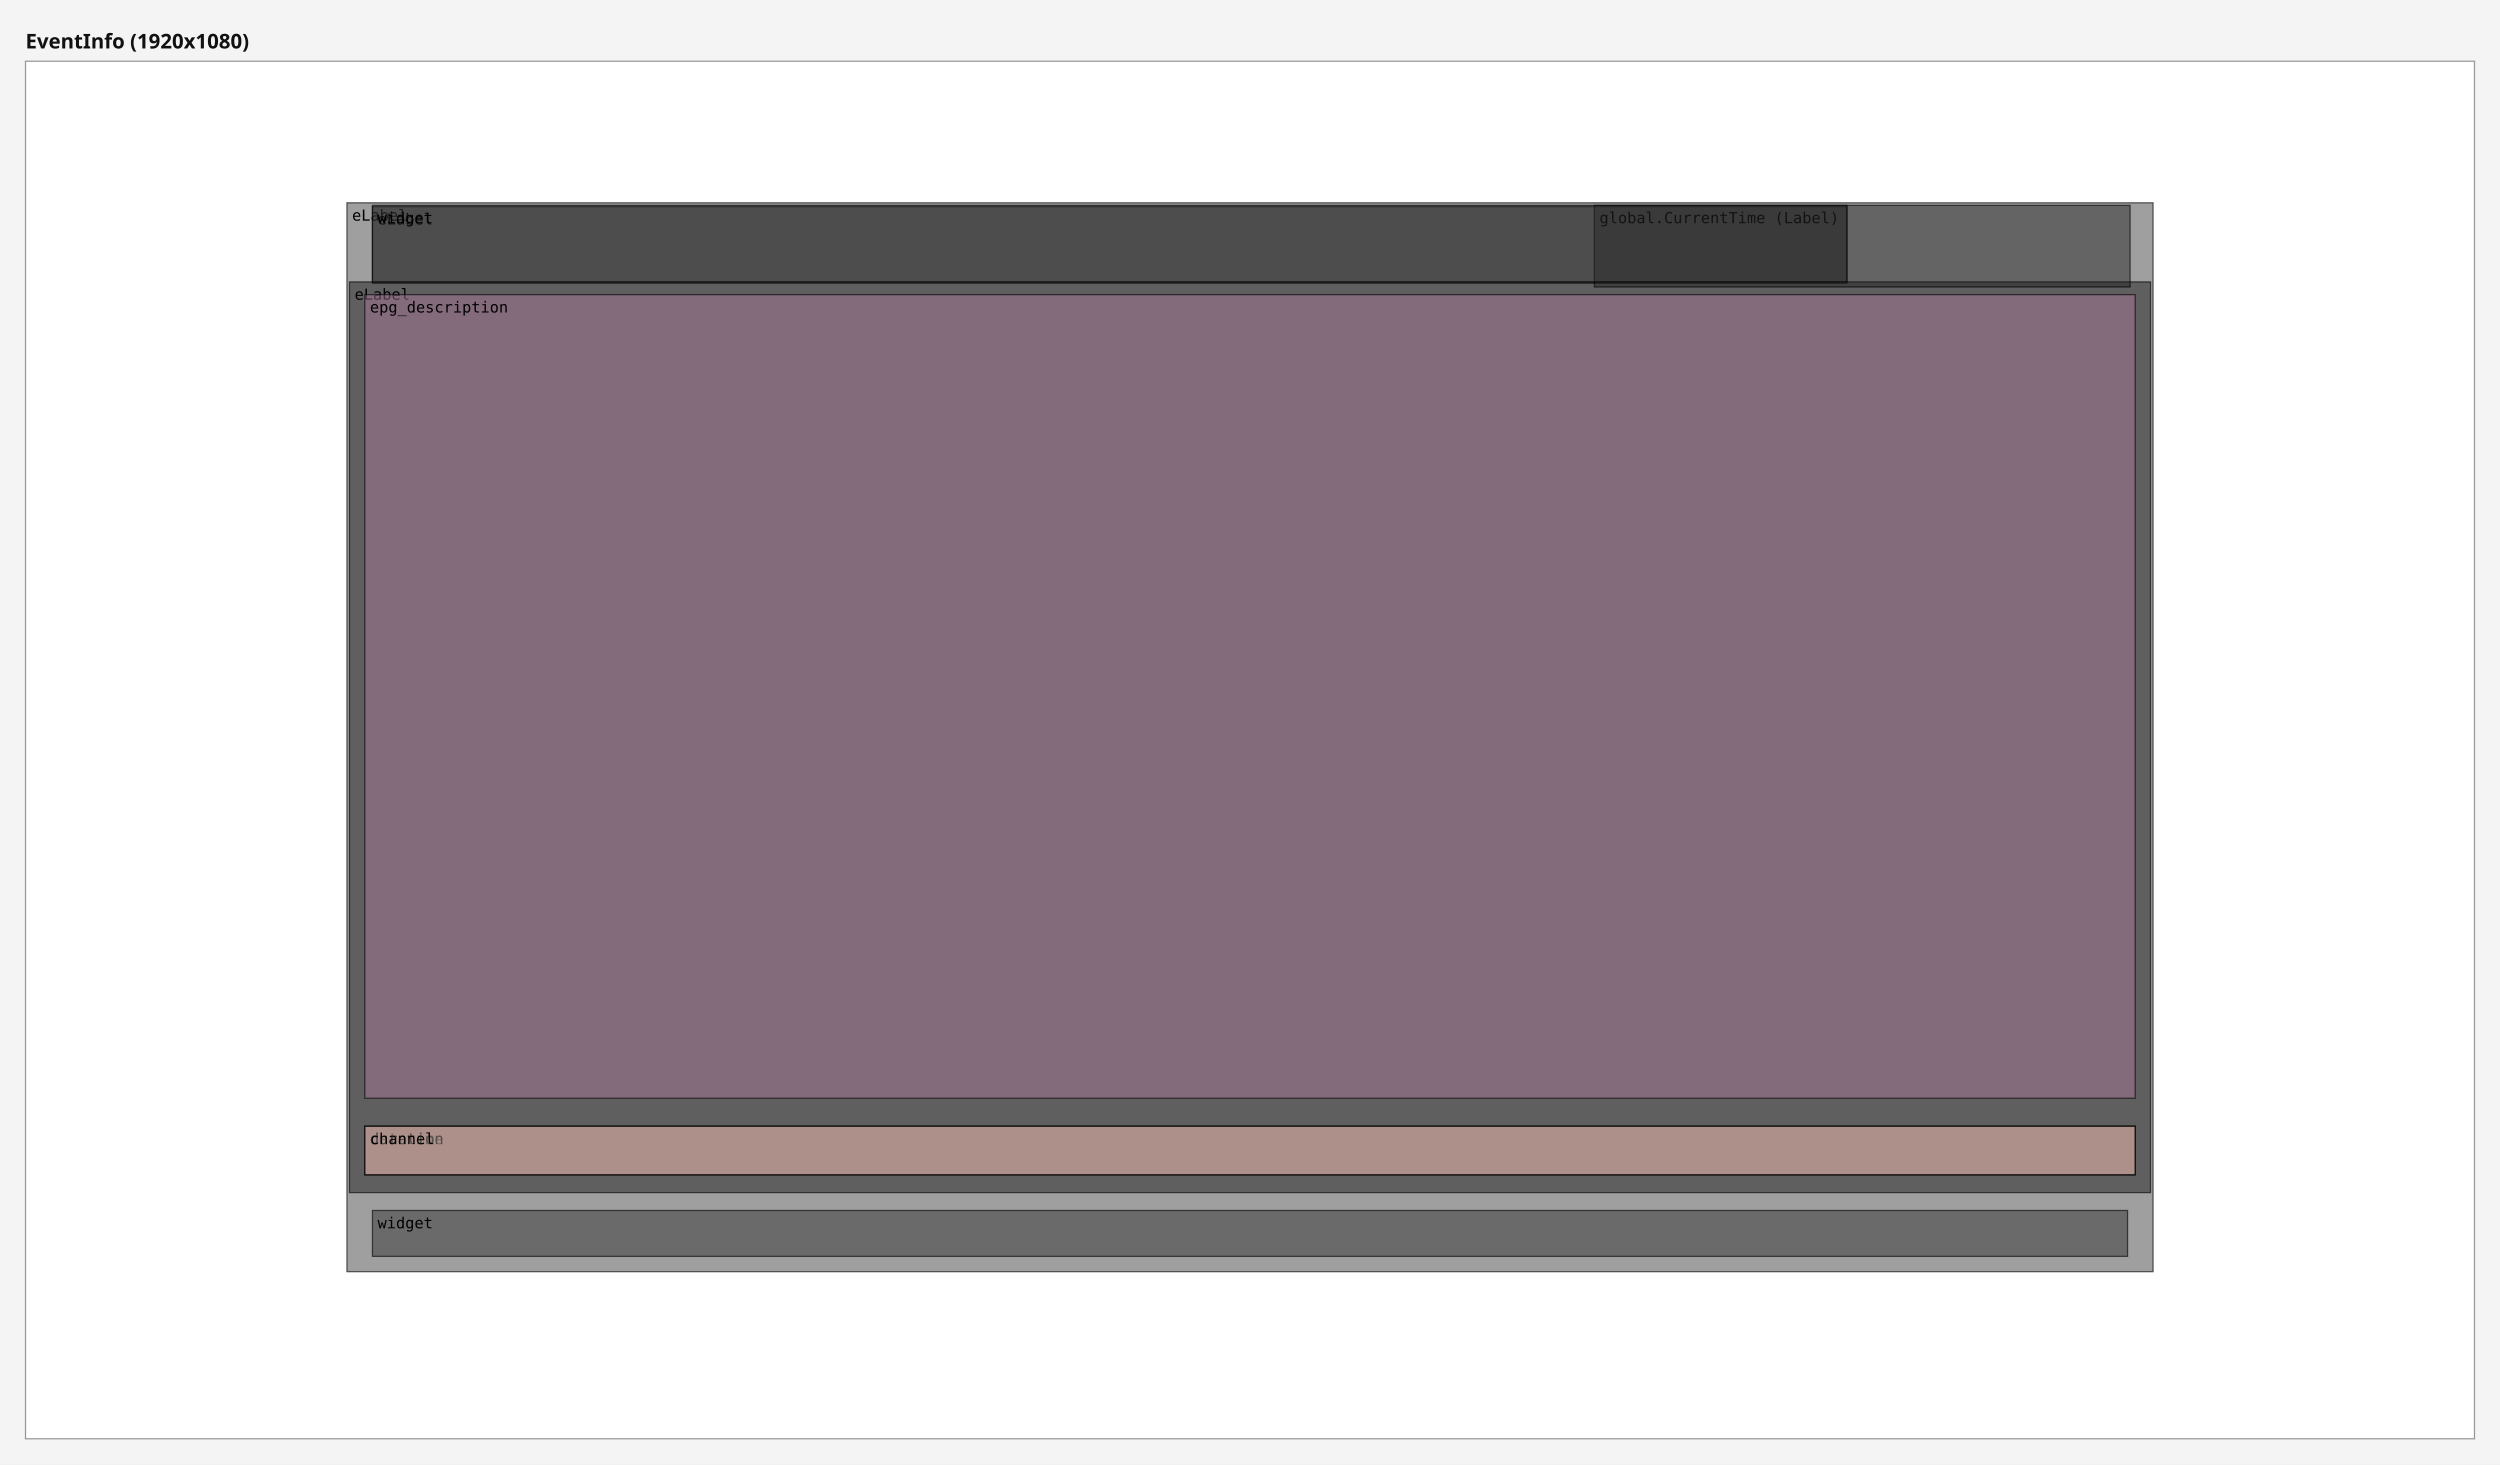
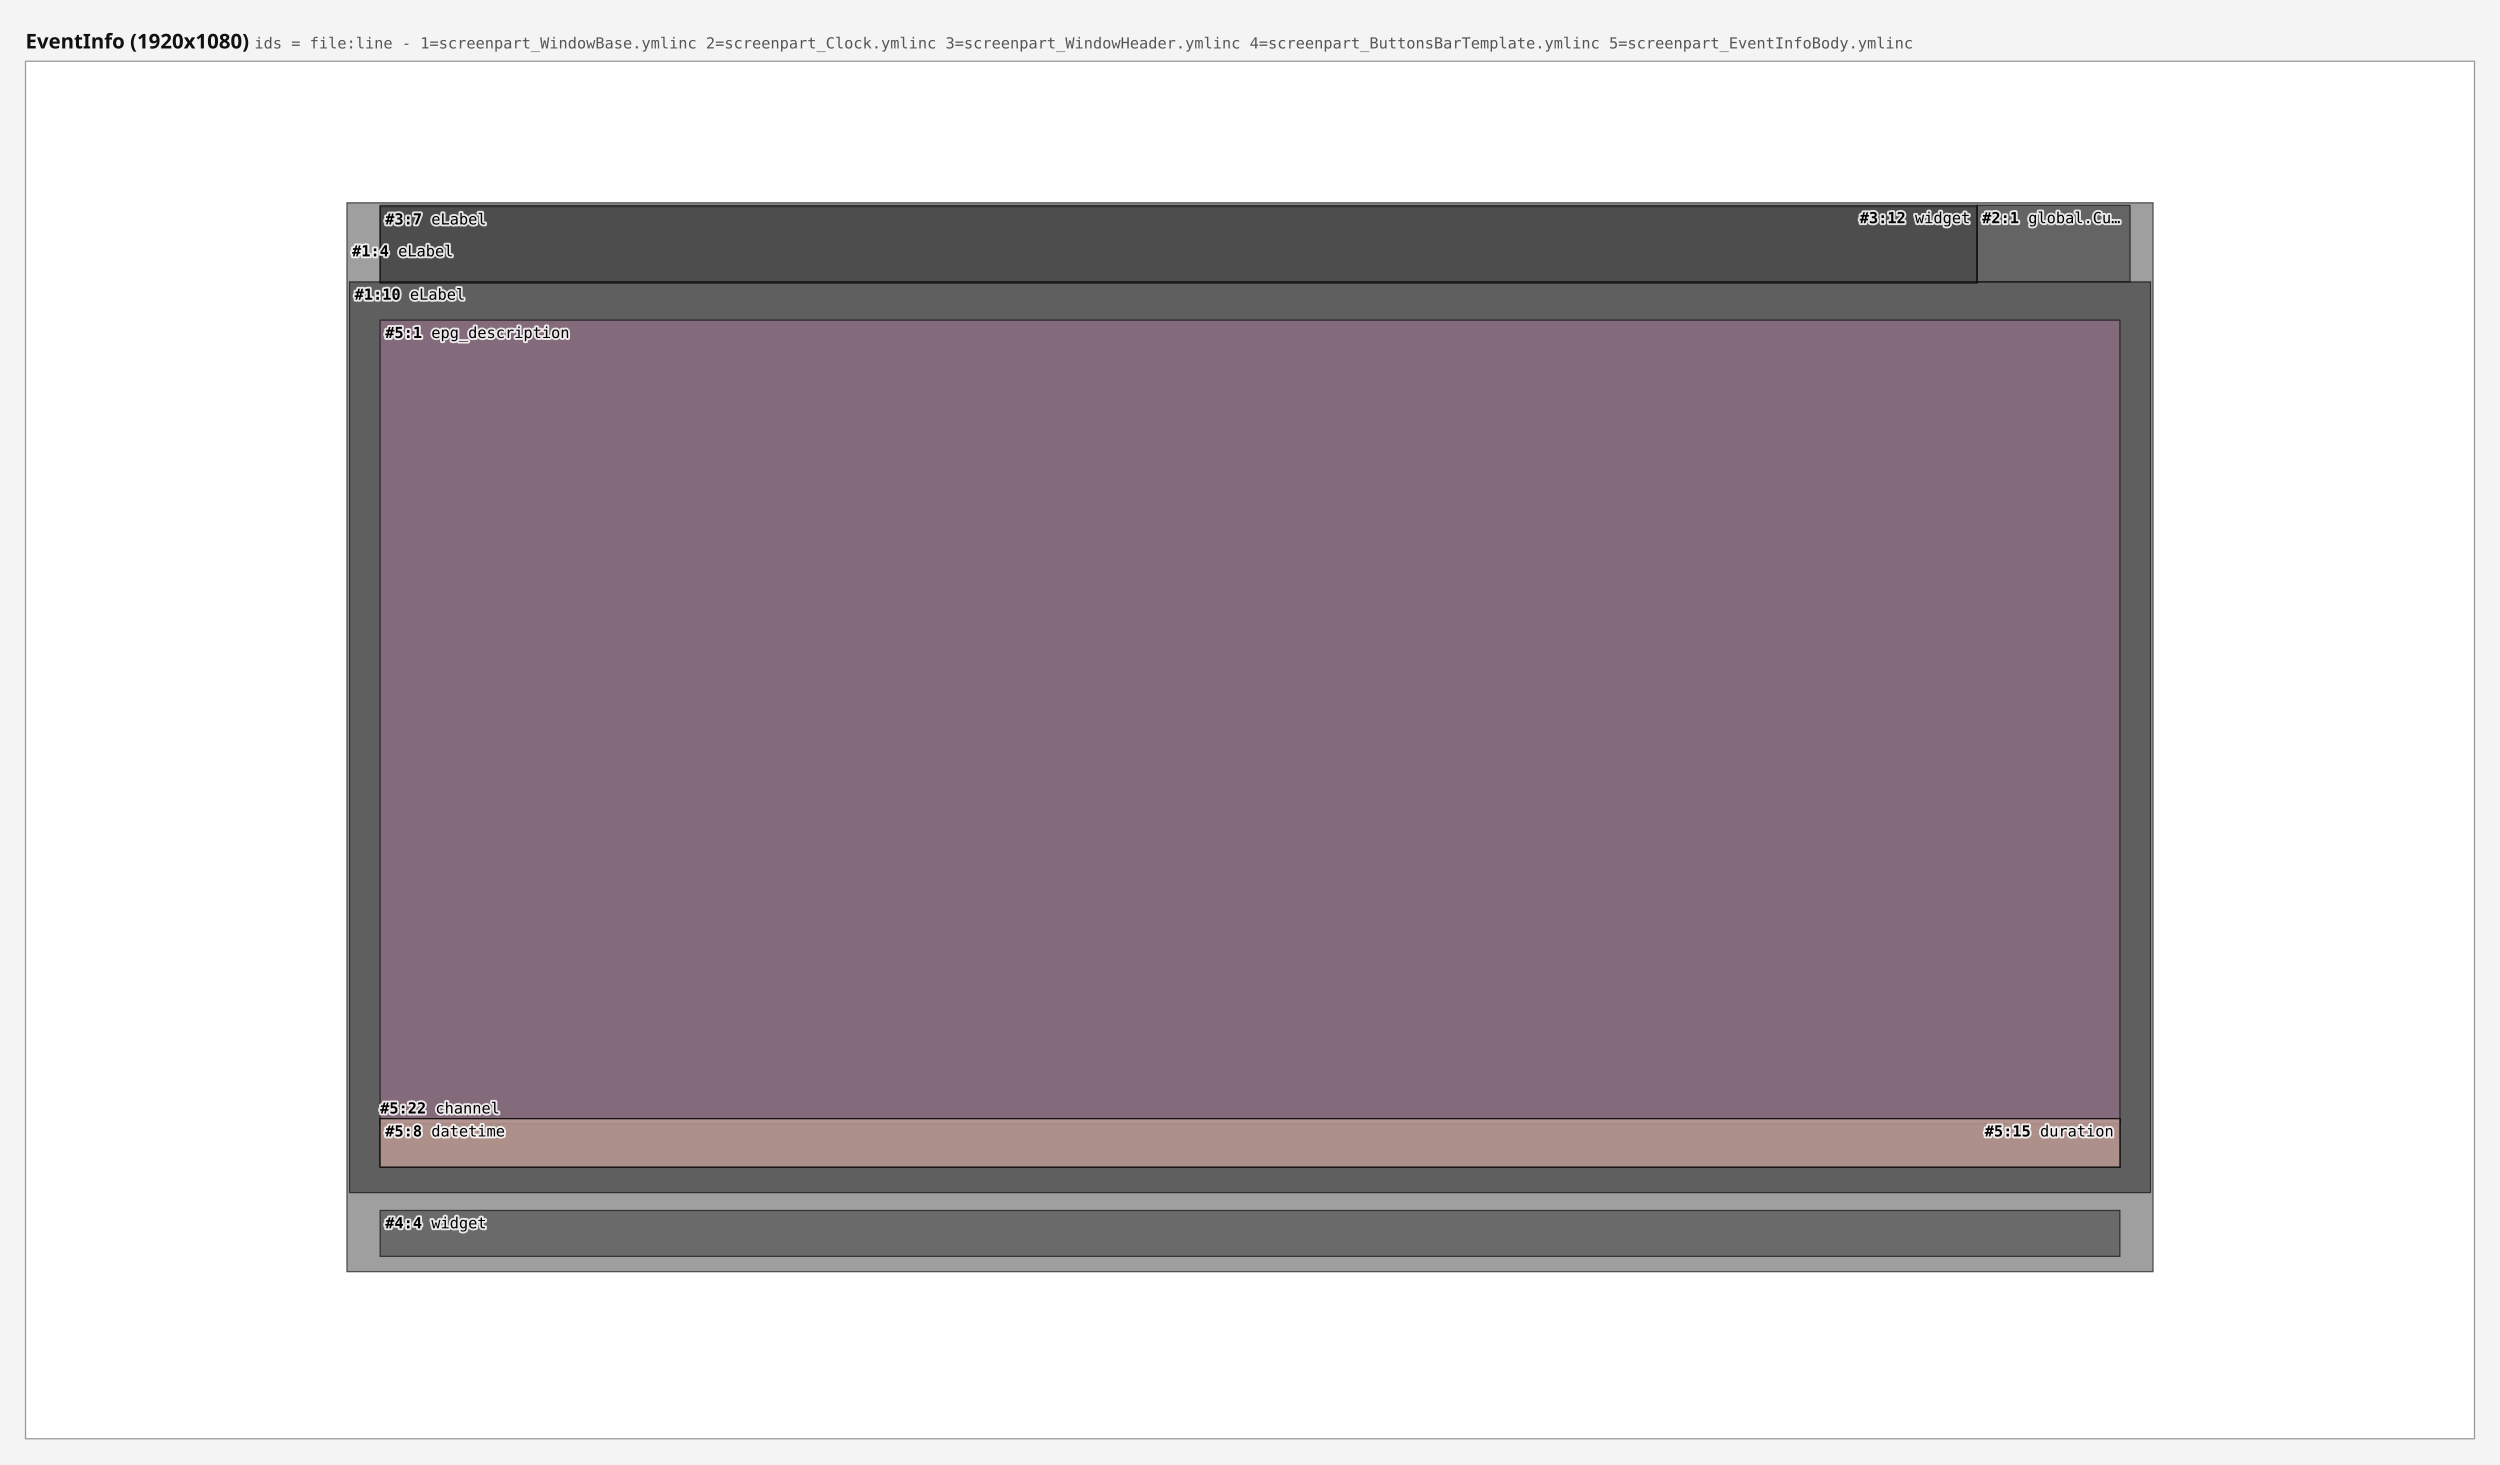
<svg xmlns="http://www.w3.org/2000/svg" width="1960" height="1148" viewBox="0 0 1960 1148">
  <rect x="0" y="0" width="1960" height="1148" fill="#f4f4f4" />
-   <text x="20" y="38" font-family="sans-serif" font-size="16" font-weight="bold" fill="#111111">EventInfo (1920x1080)</text>
+   <text x="20" y="38" font-family="sans-serif" font-size="16" font-weight="bold" fill="#111111">EventInfo (1920x1080) <tspan font-family="monospace" font-size="12" font-weight="normal" fill="#555555">ids = file:line - 1=screenpart_WindowBase.ymlinc  2=screenpart_Clock.ymlinc  3=screenpart_WindowHeader.ymlinc  4=screenpart_ButtonsBarTemplate.ymlinc  5=screenpart_EventInfoBody.ymlinc</tspan>
+   </text>
  <g data-screen="0" transform="translate(20,48)">
    <rect x="0" y="0" width="1920" height="1080" fill="#ffffff" stroke="#999999" stroke-width="1" />
-     <g>
-       <rect data-ref="0:0" x="252" y="111" width="1416" height="838" fill="#2c2c2c" fill-opacity="0.45" stroke="#000000" stroke-opacity="0.6" stroke-width="1" />
-       <text x="256" y="125" font-family="monospace" font-size="12" fill="#000000">eLabel</text>
-     </g>
-     <g>
-       <rect data-ref="0:1" x="254" y="173" width="1412" height="714" fill="#121212" fill-opacity="0.45" stroke="#000000" stroke-opacity="0.6" stroke-width="1" />
-       <text x="258" y="187" font-family="monospace" font-size="12" fill="#000000">eLabel</text>
-     </g>
-     <g>
-       <rect data-ref="0:6" x="266" y="183" width="1388" height="630" fill="#b07aa1" fill-opacity="0.45" stroke="#000000" stroke-opacity="0.6" stroke-width="1" />
-       <text x="270" y="197" font-family="monospace" font-size="12" fill="#000000">epg_description</text>
-     </g>
-     <g>
-       <rect data-ref="0:7" x="266" y="835" width="1388" height="38" fill="#ff9da7" fill-opacity="0.45" stroke="#000000" stroke-opacity="0.6" stroke-width="1" />
-       <text x="270" y="849" font-family="monospace" font-size="12" fill="#000000">datetime</text>
-     </g>
-     <g>
-       <rect data-ref="0:8" x="266" y="835" width="1388" height="38" fill="#9c755f" fill-opacity="0.45" stroke="#000000" stroke-opacity="0.6" stroke-width="1" />
-       <text x="270" y="849" font-family="monospace" font-size="12" fill="#000000">duration</text>
-     </g>
-     <g>
-       <rect data-ref="0:9" x="266" y="835" width="1388" height="38" fill="#bab0ac" fill-opacity="0.45" stroke="#000000" stroke-opacity="0.6" stroke-width="1" />
-       <text x="270" y="849" font-family="monospace" font-size="12" fill="#000000">channel</text>
-     </g>
-     <g>
-       <rect data-ref="0:2" x="272" y="901" width="1376" height="36" fill="#2c2c2c" fill-opacity="0.45" stroke="#000000" stroke-opacity="0.6" stroke-width="1" />
-       <text x="276" y="915" font-family="monospace" font-size="12" fill="#000000">widget</text>
-     </g>
-     <g>
-       <rect data-ref="0:4" x="272" y="114" width="1156" height="60" fill="#2c2c2c" fill-opacity="0.45" stroke="#000000" stroke-opacity="0.6" stroke-width="1" />
-       <text x="276" y="128" font-family="monospace" font-size="12" fill="#000000">eLabel</text>
-     </g>
-     <g>
-       <rect data-ref="0:3" x="1230" y="113" width="420" height="64" fill="#1d1d1d" fill-opacity="0.45" stroke="#000000" stroke-opacity="0.6" stroke-width="1" />
-       <text x="1234" y="127" font-family="monospace" font-size="12" fill="#000000">global.CurrentTime (Label)</text>
-     </g>
-     <g>
-       <rect data-ref="0:5" x="272" y="113" width="1156" height="60" fill="#2c2c2c" fill-opacity="0.45" stroke="#000000" stroke-opacity="0.6" stroke-width="1" />
-       <text x="276" y="127" font-family="monospace" font-size="12" fill="#000000">widget</text>
+     <rect data-ref="0:0" data-src="screenpart_WindowBase.ymlinc:4" x="252" y="111" width="1416" height="838" fill="#2c2c2c" fill-opacity="0.45" stroke="#000000" stroke-opacity="0.6" stroke-width="1" />
+     <rect data-ref="0:1" data-src="screenpart_WindowBase.ymlinc:10" x="254" y="173" width="1412" height="714" fill="#121212" fill-opacity="0.45" stroke="#000000" stroke-opacity="0.6" stroke-width="1" />
+     <rect data-ref="0:6" data-src="screenpart_EventInfoBody.ymlinc:1" x="278" y="203" width="1364" height="630" fill="#b07aa1" fill-opacity="0.45" stroke="#000000" stroke-opacity="0.6" stroke-width="1" />
+     <rect data-ref="0:7" data-src="screenpart_EventInfoBody.ymlinc:8" x="278" y="829" width="1364" height="38" fill="#ff9da7" fill-opacity="0.45" stroke="#000000" stroke-opacity="0.6" stroke-width="1" />
+     <rect data-ref="0:8" data-src="screenpart_EventInfoBody.ymlinc:15" x="278" y="829" width="1364" height="38" fill="#9c755f" fill-opacity="0.45" stroke="#000000" stroke-opacity="0.6" stroke-width="1" />
+     <rect data-ref="0:9" data-src="screenpart_EventInfoBody.ymlinc:22" x="278" y="829" width="1364" height="38" fill="#bab0ac" fill-opacity="0.45" stroke="#000000" stroke-opacity="0.6" stroke-width="1" />
+     <rect data-ref="0:5" data-src="screenpart_ButtonsBarTemplate.ymlinc:4" x="278" y="901" width="1364" height="36" fill="#2c2c2c" fill-opacity="0.45" stroke="#000000" stroke-opacity="0.6" stroke-width="1" />
+     <rect data-ref="0:3" data-src="screenpart_WindowHeader.ymlinc:7" x="278" y="114" width="1252" height="60" fill="#2c2c2c" fill-opacity="0.45" stroke="#000000" stroke-opacity="0.6" stroke-width="1" />
+     <rect data-ref="0:2" data-src="screenpart_Clock.ymlinc:1" x="1530" y="113" width="120" height="60" fill="#1d1d1d" fill-opacity="0.45" stroke="#000000" stroke-opacity="0.6" stroke-width="1" />
+     <rect data-ref="0:4" data-src="screenpart_WindowHeader.ymlinc:12" x="278" y="113" width="1252" height="60" fill="#2c2c2c" fill-opacity="0.45" stroke="#000000" stroke-opacity="0.6" stroke-width="1" />
+     <g pointer-events="none" font-family="monospace" font-size="12" fill="#000000" stroke="#ffffff" stroke-width="3" stroke-opacity="0.85" stroke-linejoin="round" paint-order="stroke">
+       <text x="256" y="153">
+         <tspan font-weight="bold">#1:4</tspan> eLabel</text>
+       <text x="258" y="187">
+         <tspan font-weight="bold">#1:10</tspan> eLabel</text>
+       <text x="282" y="217">
+         <tspan font-weight="bold">#5:1</tspan> epg_description</text>
+       <text x="282" y="843">
+         <tspan font-weight="bold">#5:8</tspan> datetime</text>
+       <text x="1536" y="843">
+         <tspan font-weight="bold">#5:15</tspan> duration</text>
+       <text x="278" y="825">
+         <tspan font-weight="bold">#5:22</tspan> channel</text>
+       <text x="282" y="915">
+         <tspan font-weight="bold">#4:4</tspan> widget</text>
+       <text x="282" y="128">
+         <tspan font-weight="bold">#3:7</tspan> eLabel</text>
+       <text x="1534" y="127">
+         <tspan font-weight="bold">#2:1</tspan> global.Cu…</text>
+       <text x="1438" y="127">
+         <tspan font-weight="bold">#3:12</tspan> widget</text>
    </g>
  </g>
</svg>
